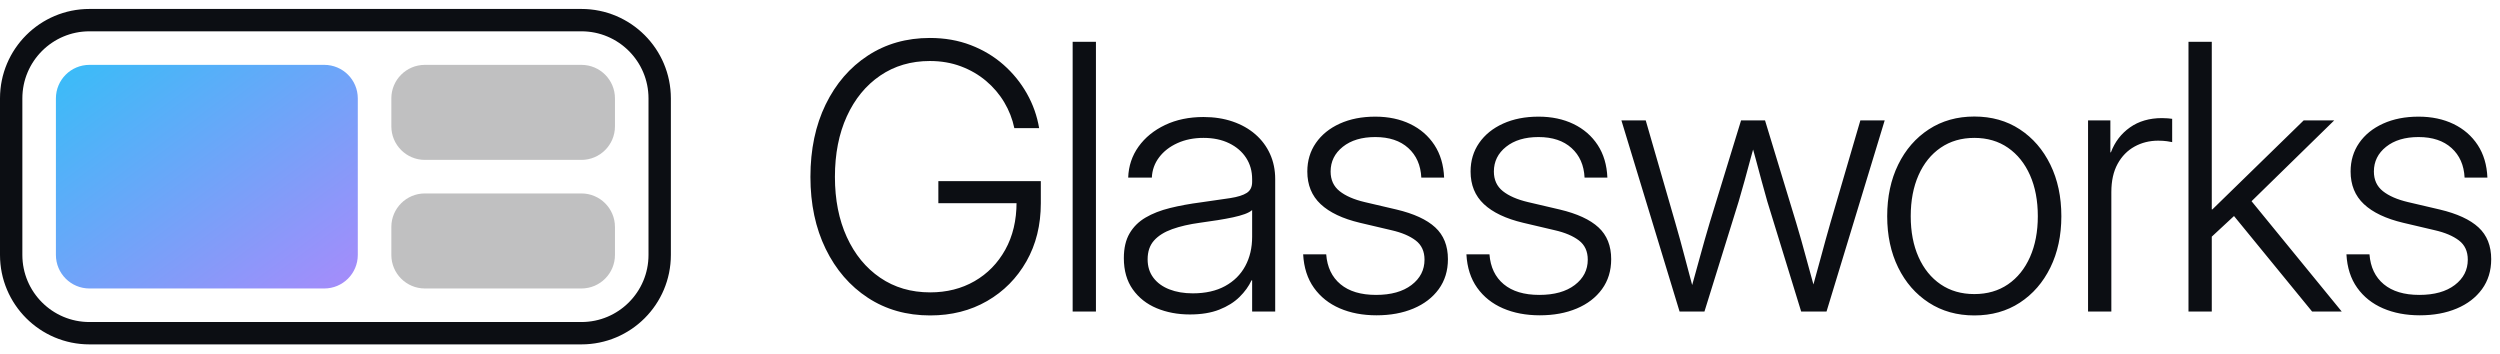
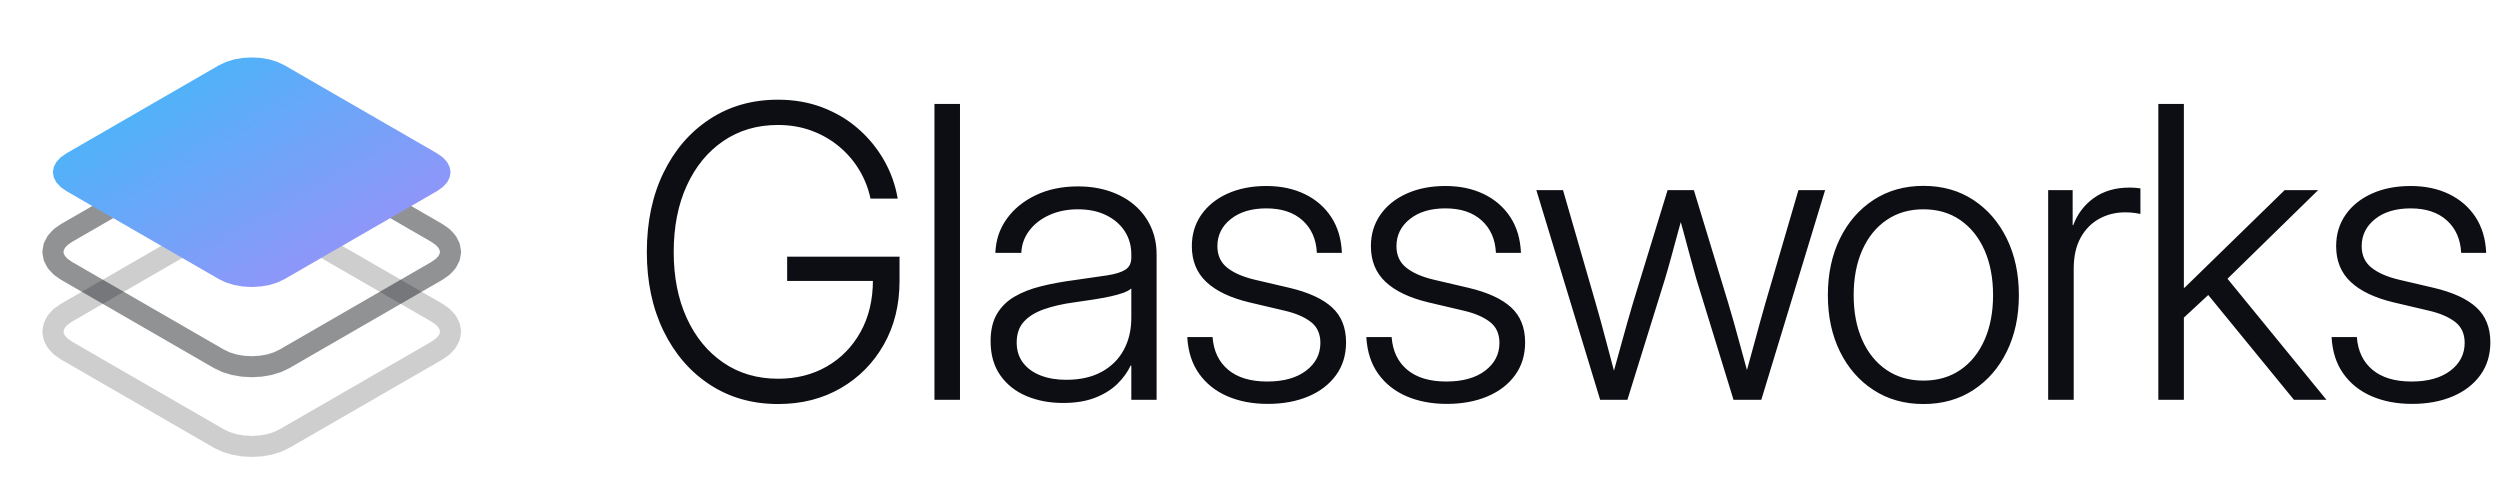
- <svg xmlns="http://www.w3.org/2000/svg" viewBox="0 0 283.20 40.00" width="283" height="40">
+ <svg xmlns="http://www.w3.org/2000/svg" role="img" aria-label="Glassworks" viewBox="0 0 258.20 52.00" width="258" height="52">
  <defs>
    <linearGradient id="lit" x1="0" y1="0" x2="1" y2="1">
      <stop offset="0" stop-color="#38bdf8" />
      <stop offset="1" stop-color="#a78bfa" />
    </linearGradient>
  </defs>
-   <g transform="translate(0.00 1.00) scale(0.6333)">
-     <rect x="2" y="2" width="116" height="56" rx="14" fill="none" stroke="#0c0e13" stroke-width="4" />
-     <rect x="10" y="10" width="54" height="40" rx="6" fill="url(#lit)" />
-     <rect x="70" y="10" width="40" height="17" rx="6" fill="#0c0e13" fill-opacity=".26" />
-     <rect x="70" y="33" width="40" height="17" rx="6" fill="#0c0e13" fill-opacity=".26" />
+   <g transform="scale(0.4333)">
+     <path d="M104.17 74.50L105.54 75.46L106.56 76.56L107.18 77.76L107.40 79.00L107.18 80.24L106.56 81.44L105.54 82.54L104.17 83.50L67.79 104.50L66.12 105.29L64.22 105.88L62.15 106.24L60.00 106.36L57.85 106.24L55.78 105.88L53.88 105.29L52.21 104.50L15.83 83.50L14.46 82.54L13.44 81.44L12.82 80.24L12.60 79.00L12.82 77.76L13.44 76.56L14.46 75.46L15.83 74.50L52.21 53.50L53.88 52.71L55.78 52.12L57.85 51.76L60.00 51.64L62.15 51.76L64.22 52.12L66.12 52.71L67.79 53.50Z" fill="none" stroke="#0c0e13" stroke-opacity="0.2" stroke-width="5" stroke-linejoin="round" />
+     <path d="M104.17 55.50L105.54 56.46L106.56 57.56L107.18 58.76L107.40 60.00L107.18 61.24L106.56 62.44L105.54 63.54L104.17 64.50L67.79 85.50L66.12 86.29L64.22 86.88L62.15 87.24L60.00 87.36L57.85 87.24L55.78 86.88L53.88 86.29L52.21 85.50L15.83 64.50L14.46 63.54L13.44 62.44L12.82 61.24L12.60 60.00L12.82 58.76L13.44 57.56L14.46 56.46L15.83 55.50L52.21 34.50L53.88 33.71L55.78 33.12L57.85 32.76L60.00 32.64L62.15 32.76L64.22 33.12L66.12 33.71L67.79 34.50Z" fill="none" stroke="#0c0e13" stroke-opacity="0.45" stroke-width="5" stroke-linejoin="round" />
+     <path d="M104.17 36.50L105.54 37.46L106.56 38.56L107.18 39.76L107.40 41.00L107.18 42.24L106.56 43.44L105.54 44.54L104.17 45.50L67.79 66.50L66.12 67.29L64.22 67.88L62.15 68.24L60.00 68.36L57.85 68.24L55.78 67.88L53.88 67.29L52.21 66.50L15.83 45.50L14.46 44.54L13.44 43.44L12.82 42.24L12.60 41.00L12.82 39.76L13.44 38.56L14.46 37.46L15.83 36.50L52.21 15.50L53.88 14.71L55.78 14.12L57.85 13.76L60.00 13.64L62.15 13.76L64.22 14.12L66.12 14.71L67.79 15.50Z" fill="url(#lit)" />
  </g>
-   <path transform="translate(90.00 35.28)" d="M15.367 0.438Q11.375 0.438 8.319 -1.559Q5.264 -3.555 3.534 -7.099Q1.805 -10.644 1.805 -15.258Q1.805 -19.92 3.531 -23.461Q5.257 -27.002 8.313 -28.998Q11.368 -30.994 15.34 -30.994Q17.855 -30.994 19.964 -30.184Q22.073 -29.374 23.68 -27.956Q25.286 -26.537 26.325 -24.698Q27.364 -22.859 27.713 -20.781H24.903Q24.582 -22.326 23.765 -23.7Q22.948 -25.074 21.701 -26.127Q20.453 -27.18 18.847 -27.781Q17.24 -28.383 15.34 -28.383Q12.134 -28.383 9.707 -26.728Q7.28 -25.074 5.93 -22.121Q4.58 -19.168 4.58 -15.258Q4.58 -11.389 5.927 -8.442Q7.273 -5.496 9.704 -3.835Q12.134 -2.174 15.367 -2.174Q18.19 -2.174 20.395 -3.442Q22.6 -4.71 23.878 -7.007Q25.156 -9.304 25.156 -12.387L26.086 -12.277H16.297V-14.779H27.904V-12.277Q27.904 -8.559 26.274 -5.691Q24.644 -2.823 21.817 -1.193Q18.99 0.438 15.367 0.438ZM34.148 -30.557V0.0H31.51V-30.557ZM44.788 0.328Q42.723 0.328 41.028 -0.379Q39.333 -1.087 38.321 -2.512Q37.309 -3.938 37.309 -6.057Q37.309 -7.745 37.959 -8.856Q38.608 -9.967 39.774 -10.65Q40.939 -11.334 42.542 -11.73Q44.145 -12.127 46.046 -12.373Q48.076 -12.653 49.354 -12.852Q50.632 -13.05 51.237 -13.443Q51.842 -13.836 51.842 -14.684V-15.012Q51.842 -16.365 51.159 -17.415Q50.475 -18.464 49.234 -19.069Q47.994 -19.674 46.333 -19.674Q44.685 -19.674 43.38 -19.082Q42.074 -18.491 41.305 -17.473Q40.536 -16.454 40.481 -15.176H37.801Q37.87 -17.145 38.977 -18.689Q40.085 -20.234 41.985 -21.137Q43.885 -22.039 46.333 -22.039Q48.144 -22.039 49.638 -21.526Q51.131 -21.014 52.208 -20.077Q53.285 -19.141 53.869 -17.852Q54.454 -16.563 54.454 -15.012V0.0H51.842V-3.541H51.774Q51.309 -2.536 50.41 -1.651Q49.511 -0.766 48.12 -0.219Q46.729 0.328 44.788 0.328ZM45.116 -2.064Q47.276 -2.064 48.78 -2.888Q50.284 -3.712 51.063 -5.154Q51.842 -6.597 51.842 -8.463V-11.498Q51.555 -11.245 51.002 -11.043Q50.448 -10.842 49.669 -10.674Q48.889 -10.507 47.942 -10.356Q46.996 -10.206 45.936 -10.062Q44.125 -9.816 42.788 -9.338Q41.452 -8.859 40.727 -8.046Q40.003 -7.232 40.003 -5.92Q40.003 -4.696 40.655 -3.832Q41.308 -2.967 42.464 -2.516Q43.619 -2.064 45.116 -2.064ZM65.934 0.424Q63.596 0.424 61.767 -0.366Q59.939 -1.155 58.842 -2.693Q57.745 -4.231 57.621 -6.48H60.233Q60.397 -4.307 61.85 -3.097Q63.302 -1.887 65.879 -1.887Q68.422 -1.887 69.895 -3.008Q71.369 -4.129 71.369 -5.879Q71.369 -7.294 70.367 -8.056Q69.366 -8.818 67.629 -9.215L64.054 -10.056Q61.115 -10.753 59.604 -12.168Q58.093 -13.583 58.093 -15.866Q58.093 -17.698 59.064 -19.1Q60.035 -20.501 61.774 -21.291Q63.514 -22.08 65.79 -22.08Q68.026 -22.08 69.752 -21.246Q71.478 -20.412 72.49 -18.871Q73.501 -17.329 73.59 -15.176H71.006Q70.904 -17.281 69.53 -18.525Q68.156 -19.769 65.79 -19.769Q63.494 -19.769 62.113 -18.665Q60.732 -17.562 60.732 -15.866Q60.732 -14.451 61.75 -13.641Q62.769 -12.831 64.601 -12.4L68.19 -11.56Q71.143 -10.862 72.582 -9.536Q74.021 -8.21 74.021 -5.934Q74.021 -3.972 72.982 -2.543Q71.943 -1.114 70.118 -0.345Q68.292 0.424 65.934 0.424ZM84.428 0.424Q82.09 0.424 80.261 -0.366Q78.433 -1.155 77.336 -2.693Q76.238 -4.231 76.115 -6.48H78.727Q78.891 -4.307 80.343 -3.097Q81.796 -1.887 84.373 -1.887Q86.916 -1.887 88.389 -3.008Q89.862 -4.129 89.862 -5.879Q89.862 -7.294 88.861 -8.056Q87.86 -8.818 86.123 -9.215L82.548 -10.056Q79.609 -10.753 78.098 -12.168Q76.587 -13.583 76.587 -15.866Q76.587 -17.698 77.558 -19.1Q78.529 -20.501 80.268 -21.291Q82.008 -22.08 84.284 -22.08Q86.52 -22.08 88.246 -21.246Q89.972 -20.412 90.984 -18.871Q91.995 -17.329 92.084 -15.176H89.5Q89.398 -17.281 88.024 -18.525Q86.65 -19.769 84.284 -19.769Q81.988 -19.769 80.607 -18.665Q79.226 -17.562 79.226 -15.866Q79.226 -14.451 80.244 -13.641Q81.263 -12.831 83.095 -12.4L86.684 -11.56Q89.637 -10.862 91.076 -9.536Q92.515 -8.21 92.515 -5.934Q92.515 -3.972 91.476 -2.543Q90.437 -1.114 88.612 -0.345Q86.786 0.424 84.428 0.424ZM100.263 0.0 93.673 -21.656H96.428L99.777 -10.063Q100.338 -8.135 100.857 -6.139Q101.377 -4.143 101.903 -2.201H101.466Q102.013 -4.143 102.556 -6.139Q103.1 -8.135 103.674 -10.063L107.229 -21.656H109.942L113.47 -10.063Q114.051 -8.135 114.584 -6.139Q115.117 -4.143 115.664 -2.201H115.186Q115.732 -4.143 116.266 -6.139Q116.799 -8.135 117.353 -10.063L120.743 -21.656H123.498L116.908 0.0H114.037L110.202 -12.469Q109.867 -13.658 109.536 -14.868Q109.204 -16.078 108.883 -17.298Q108.562 -18.518 108.22 -19.701H108.965Q108.63 -18.518 108.298 -17.298Q107.967 -16.078 107.639 -14.868Q107.311 -13.658 106.955 -12.469L103.079 0.0ZM133.652 0.438Q130.726 0.438 128.498 -1.008Q126.269 -2.454 125.025 -4.99Q123.781 -7.526 123.781 -10.801Q123.781 -14.096 125.025 -16.642Q126.269 -19.188 128.498 -20.641Q130.726 -22.094 133.652 -22.094Q136.592 -22.094 138.806 -20.641Q141.021 -19.188 142.265 -16.642Q143.51 -14.096 143.51 -10.801Q143.51 -7.526 142.265 -4.99Q141.021 -2.454 138.806 -1.008Q136.592 0.438 133.652 0.438ZM133.652 -1.982Q135.853 -1.982 137.467 -3.086Q139.08 -4.19 139.962 -6.183Q140.844 -8.176 140.844 -10.801Q140.844 -13.453 139.962 -15.446Q139.08 -17.438 137.467 -18.556Q135.853 -19.674 133.652 -19.674Q131.465 -19.674 129.841 -18.563Q128.218 -17.452 127.332 -15.453Q126.447 -13.453 126.447 -10.801Q126.447 -8.162 127.332 -6.176Q128.218 -4.19 129.834 -3.086Q131.451 -1.982 133.652 -1.982ZM146.534 0.0V-21.656H149.063V-18.04H149.125Q149.788 -19.804 151.281 -20.86Q152.775 -21.916 154.915 -21.916Q155.291 -21.916 155.578 -21.889Q155.865 -21.861 156.063 -21.834V-19.195Q155.885 -19.236 155.465 -19.298Q155.045 -19.359 154.477 -19.359Q153.014 -19.359 151.804 -18.693Q150.594 -18.026 149.883 -16.731Q149.173 -15.436 149.173 -13.535V0.0ZM160.318 -8.271V-11.573H160.619L170.961 -21.656H174.42L164.351 -11.812L164.091 -11.771ZM157.912 0.0V-30.557H160.55V0.0ZM171.918 0.0 162.683 -11.293 164.563 -13.104 175.275 0.0ZM184.116 0.424Q181.779 0.424 179.95 -0.366Q178.121 -1.155 177.024 -2.693Q175.927 -4.231 175.804 -6.48H178.415Q178.579 -4.307 180.032 -3.097Q181.485 -1.887 184.062 -1.887Q186.605 -1.887 188.078 -3.008Q189.551 -4.129 189.551 -5.879Q189.551 -7.294 188.549 -8.056Q187.548 -8.818 185.812 -9.215L182.237 -10.056Q179.297 -10.753 177.786 -12.168Q176.276 -13.583 176.276 -15.866Q176.276 -17.698 177.246 -19.1Q178.217 -20.501 179.957 -21.291Q181.696 -22.08 183.973 -22.08Q186.208 -22.08 187.934 -21.246Q189.66 -20.412 190.672 -18.871Q191.684 -17.329 191.773 -15.176H189.189Q189.086 -17.281 187.712 -18.525Q186.338 -19.769 183.973 -19.769Q181.676 -19.769 180.295 -18.665Q178.914 -17.562 178.914 -15.866Q178.914 -14.451 179.933 -13.641Q180.951 -12.831 182.783 -12.4L186.372 -11.56Q189.325 -10.862 190.764 -9.536Q192.203 -8.21 192.203 -5.934Q192.203 -3.972 191.164 -2.543Q190.125 -1.114 188.3 -0.345Q186.475 0.424 184.116 0.424Z" fill="#0c0e13" />
+   <path transform="translate(65 41.27)" d="M15.367 0.438Q11.375 0.438 8.319 -1.559Q5.264 -3.555 3.534 -7.099Q1.805 -10.644 1.805 -15.258Q1.805 -19.92 3.531 -23.461Q5.257 -27.002 8.313 -28.998Q11.368 -30.994 15.34 -30.994Q17.855 -30.994 19.964 -30.184Q22.073 -29.374 23.68 -27.956Q25.286 -26.537 26.325 -24.698Q27.364 -22.859 27.713 -20.781H24.903Q24.582 -22.326 23.765 -23.7Q22.948 -25.074 21.701 -26.127Q20.453 -27.18 18.847 -27.781Q17.24 -28.383 15.34 -28.383Q12.134 -28.383 9.707 -26.728Q7.28 -25.074 5.93 -22.121Q4.58 -19.168 4.58 -15.258Q4.58 -11.389 5.927 -8.442Q7.273 -5.496 9.704 -3.835Q12.134 -2.174 15.367 -2.174Q18.19 -2.174 20.395 -3.442Q22.6 -4.71 23.878 -7.007Q25.156 -9.304 25.156 -12.387L26.086 -12.277H16.297V-14.779H27.904V-12.277Q27.904 -8.559 26.274 -5.691Q24.644 -2.823 21.817 -1.193Q18.99 0.438 15.367 0.438ZM34.148 -30.557V0.0H31.51V-30.557ZM44.788 0.328Q42.723 0.328 41.028 -0.379Q39.333 -1.087 38.321 -2.512Q37.309 -3.938 37.309 -6.057Q37.309 -7.745 37.959 -8.856Q38.608 -9.967 39.774 -10.65Q40.939 -11.334 42.542 -11.73Q44.145 -12.127 46.046 -12.373Q48.076 -12.653 49.354 -12.852Q50.632 -13.05 51.237 -13.443Q51.842 -13.836 51.842 -14.684V-15.012Q51.842 -16.365 51.159 -17.415Q50.475 -18.464 49.234 -19.069Q47.994 -19.674 46.333 -19.674Q44.685 -19.674 43.38 -19.082Q42.074 -18.491 41.305 -17.473Q40.536 -16.454 40.481 -15.176H37.801Q37.87 -17.145 38.977 -18.689Q40.085 -20.234 41.985 -21.137Q43.885 -22.039 46.333 -22.039Q48.144 -22.039 49.638 -21.526Q51.131 -21.014 52.208 -20.077Q53.285 -19.141 53.869 -17.852Q54.454 -16.563 54.454 -15.012V0.0H51.842V-3.541H51.774Q51.309 -2.536 50.41 -1.651Q49.511 -0.766 48.12 -0.219Q46.729 0.328 44.788 0.328ZM45.116 -2.064Q47.276 -2.064 48.78 -2.888Q50.284 -3.712 51.063 -5.154Q51.842 -6.597 51.842 -8.463V-11.498Q51.555 -11.245 51.002 -11.043Q50.448 -10.842 49.669 -10.674Q48.889 -10.507 47.942 -10.356Q46.996 -10.206 45.936 -10.062Q44.125 -9.816 42.788 -9.338Q41.452 -8.859 40.727 -8.046Q40.003 -7.232 40.003 -5.92Q40.003 -4.696 40.655 -3.832Q41.308 -2.967 42.464 -2.516Q43.619 -2.064 45.116 -2.064ZM65.934 0.424Q63.596 0.424 61.767 -0.366Q59.939 -1.155 58.842 -2.693Q57.745 -4.231 57.621 -6.48H60.233Q60.397 -4.307 61.85 -3.097Q63.302 -1.887 65.879 -1.887Q68.422 -1.887 69.895 -3.008Q71.369 -4.129 71.369 -5.879Q71.369 -7.294 70.367 -8.056Q69.366 -8.818 67.629 -9.215L64.054 -10.056Q61.115 -10.753 59.604 -12.168Q58.093 -13.583 58.093 -15.866Q58.093 -17.698 59.064 -19.1Q60.035 -20.501 61.774 -21.291Q63.514 -22.08 65.79 -22.08Q68.026 -22.08 69.752 -21.246Q71.478 -20.412 72.49 -18.871Q73.501 -17.329 73.59 -15.176H71.006Q70.904 -17.281 69.53 -18.525Q68.156 -19.769 65.79 -19.769Q63.494 -19.769 62.113 -18.665Q60.732 -17.562 60.732 -15.866Q60.732 -14.451 61.75 -13.641Q62.769 -12.831 64.601 -12.4L68.19 -11.56Q71.143 -10.862 72.582 -9.536Q74.021 -8.21 74.021 -5.934Q74.021 -3.972 72.982 -2.543Q71.943 -1.114 70.118 -0.345Q68.292 0.424 65.934 0.424ZM84.428 0.424Q82.09 0.424 80.261 -0.366Q78.433 -1.155 77.336 -2.693Q76.238 -4.231 76.115 -6.48H78.727Q78.891 -4.307 80.343 -3.097Q81.796 -1.887 84.373 -1.887Q86.916 -1.887 88.389 -3.008Q89.862 -4.129 89.862 -5.879Q89.862 -7.294 88.861 -8.056Q87.86 -8.818 86.123 -9.215L82.548 -10.056Q79.609 -10.753 78.098 -12.168Q76.587 -13.583 76.587 -15.866Q76.587 -17.698 77.558 -19.1Q78.529 -20.501 80.268 -21.291Q82.008 -22.08 84.284 -22.08Q86.52 -22.08 88.246 -21.246Q89.972 -20.412 90.984 -18.871Q91.995 -17.329 92.084 -15.176H89.5Q89.398 -17.281 88.024 -18.525Q86.65 -19.769 84.284 -19.769Q81.988 -19.769 80.607 -18.665Q79.226 -17.562 79.226 -15.866Q79.226 -14.451 80.244 -13.641Q81.263 -12.831 83.095 -12.4L86.684 -11.56Q89.637 -10.862 91.076 -9.536Q92.515 -8.21 92.515 -5.934Q92.515 -3.972 91.476 -2.543Q90.437 -1.114 88.612 -0.345Q86.786 0.424 84.428 0.424ZM100.263 0.0 93.673 -21.656H96.428L99.777 -10.063Q100.338 -8.135 100.857 -6.139Q101.377 -4.143 101.903 -2.201H101.466Q102.013 -4.143 102.556 -6.139Q103.1 -8.135 103.674 -10.063L107.229 -21.656H109.942L113.47 -10.063Q114.051 -8.135 114.584 -6.139Q115.117 -4.143 115.664 -2.201H115.186Q115.732 -4.143 116.266 -6.139Q116.799 -8.135 117.353 -10.063L120.743 -21.656H123.498L116.908 0.0H114.037L110.202 -12.469Q109.867 -13.658 109.536 -14.868Q109.204 -16.078 108.883 -17.298Q108.562 -18.518 108.22 -19.701H108.965Q108.63 -18.518 108.298 -17.298Q107.967 -16.078 107.639 -14.868Q107.311 -13.658 106.955 -12.469L103.079 0.0ZM133.652 0.438Q130.726 0.438 128.498 -1.008Q126.269 -2.454 125.025 -4.99Q123.781 -7.526 123.781 -10.801Q123.781 -14.096 125.025 -16.642Q126.269 -19.188 128.498 -20.641Q130.726 -22.094 133.652 -22.094Q136.592 -22.094 138.806 -20.641Q141.021 -19.188 142.265 -16.642Q143.51 -14.096 143.51 -10.801Q143.51 -7.526 142.265 -4.99Q141.021 -2.454 138.806 -1.008Q136.592 0.438 133.652 0.438ZM133.652 -1.982Q135.853 -1.982 137.467 -3.086Q139.08 -4.19 139.962 -6.183Q140.844 -8.176 140.844 -10.801Q140.844 -13.453 139.962 -15.446Q139.08 -17.438 137.467 -18.556Q135.853 -19.674 133.652 -19.674Q131.465 -19.674 129.841 -18.563Q128.218 -17.452 127.332 -15.453Q126.447 -13.453 126.447 -10.801Q126.447 -8.162 127.332 -6.176Q128.218 -4.19 129.834 -3.086Q131.451 -1.982 133.652 -1.982ZM146.534 0.0V-21.656H149.063V-18.04H149.125Q149.788 -19.804 151.281 -20.86Q152.775 -21.916 154.915 -21.916Q155.291 -21.916 155.578 -21.889Q155.865 -21.861 156.063 -21.834V-19.195Q155.885 -19.236 155.465 -19.298Q155.045 -19.359 154.477 -19.359Q153.014 -19.359 151.804 -18.693Q150.594 -18.026 149.883 -16.731Q149.173 -15.436 149.173 -13.535V0.0ZM160.318 -8.271V-11.573H160.619L170.961 -21.656H174.42L164.351 -11.812L164.091 -11.771ZM157.912 0.0V-30.557H160.55V0.0ZM171.918 0.0 162.683 -11.293 164.563 -13.104 175.275 0.0ZM184.116 0.424Q181.779 0.424 179.95 -0.366Q178.121 -1.155 177.024 -2.693Q175.927 -4.231 175.804 -6.48H178.415Q178.579 -4.307 180.032 -3.097Q181.485 -1.887 184.062 -1.887Q186.605 -1.887 188.078 -3.008Q189.551 -4.129 189.551 -5.879Q189.551 -7.294 188.549 -8.056Q187.548 -8.818 185.812 -9.215L182.237 -10.056Q179.297 -10.753 177.786 -12.168Q176.276 -13.583 176.276 -15.866Q176.276 -17.698 177.246 -19.1Q178.217 -20.501 179.957 -21.291Q181.696 -22.08 183.973 -22.08Q186.208 -22.08 187.934 -21.246Q189.66 -20.412 190.672 -18.871Q191.684 -17.329 191.773 -15.176H189.189Q189.086 -17.281 187.712 -18.525Q186.338 -19.769 183.973 -19.769Q181.676 -19.769 180.295 -18.665Q178.914 -17.562 178.914 -15.866Q178.914 -14.451 179.933 -13.641Q180.951 -12.831 182.783 -12.4L186.372 -11.56Q189.325 -10.862 190.764 -9.536Q192.203 -8.21 192.203 -5.934Q192.203 -3.972 191.164 -2.543Q190.125 -1.114 188.3 -0.345Q186.475 0.424 184.116 0.424Z" fill="#0c0e13" />
</svg>
